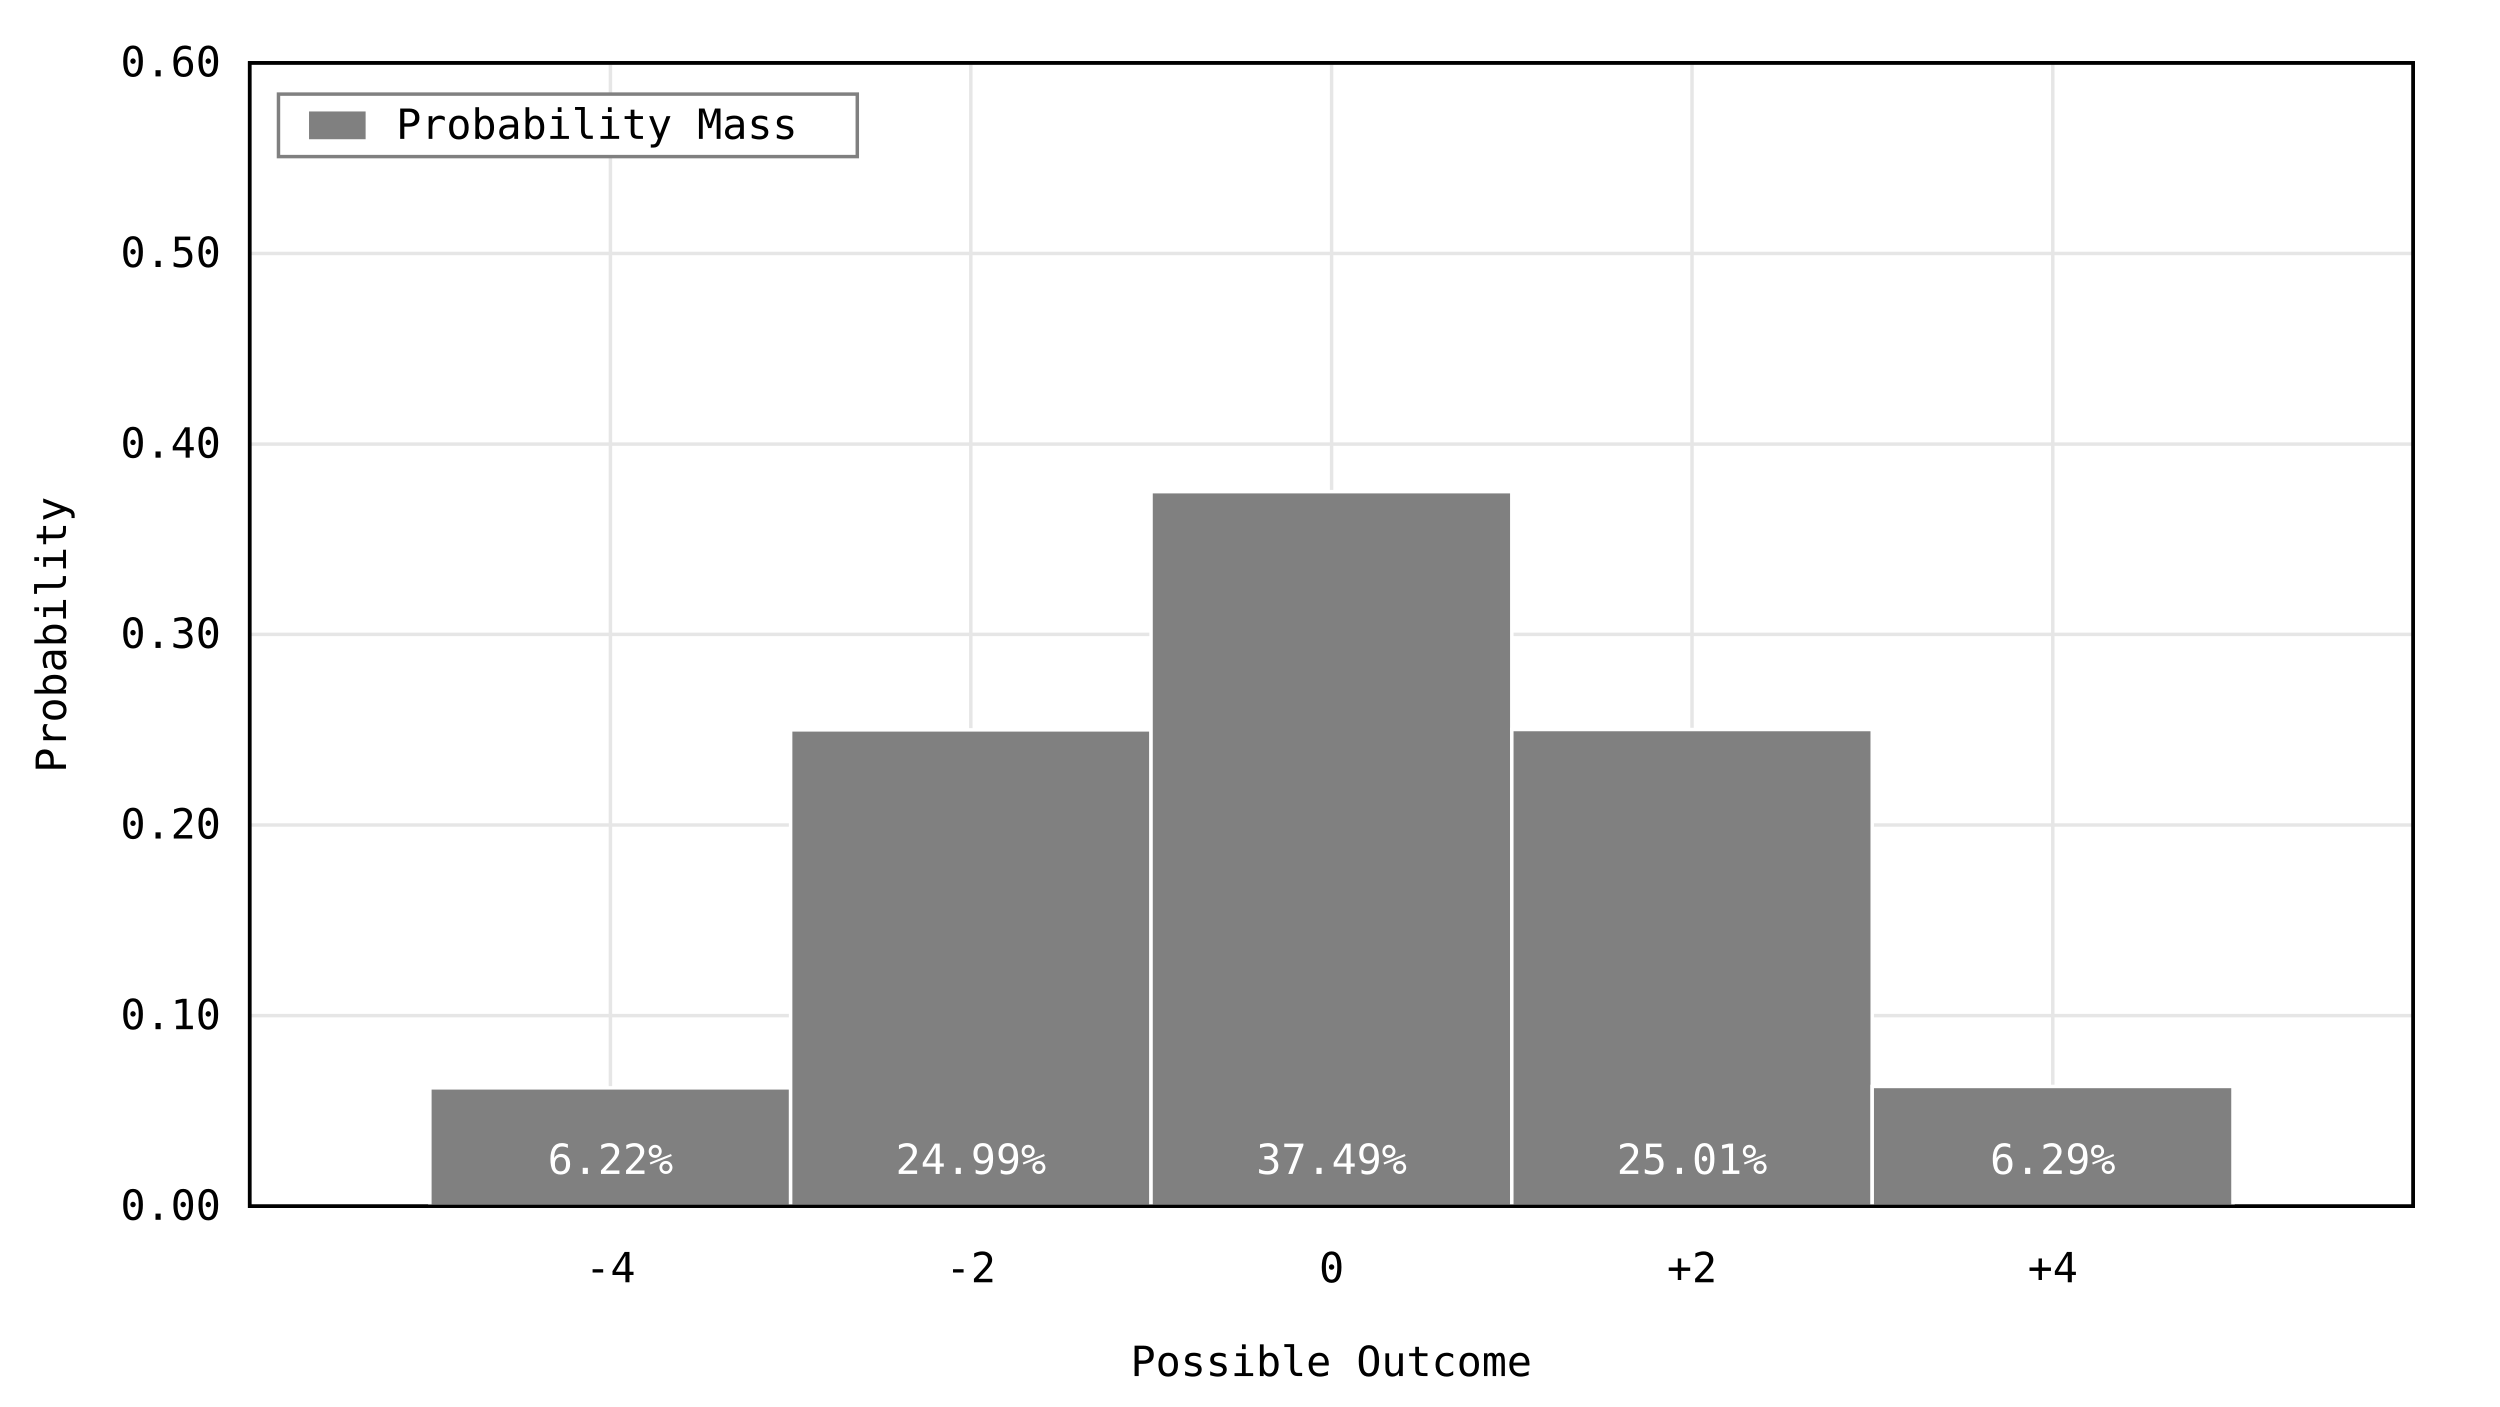
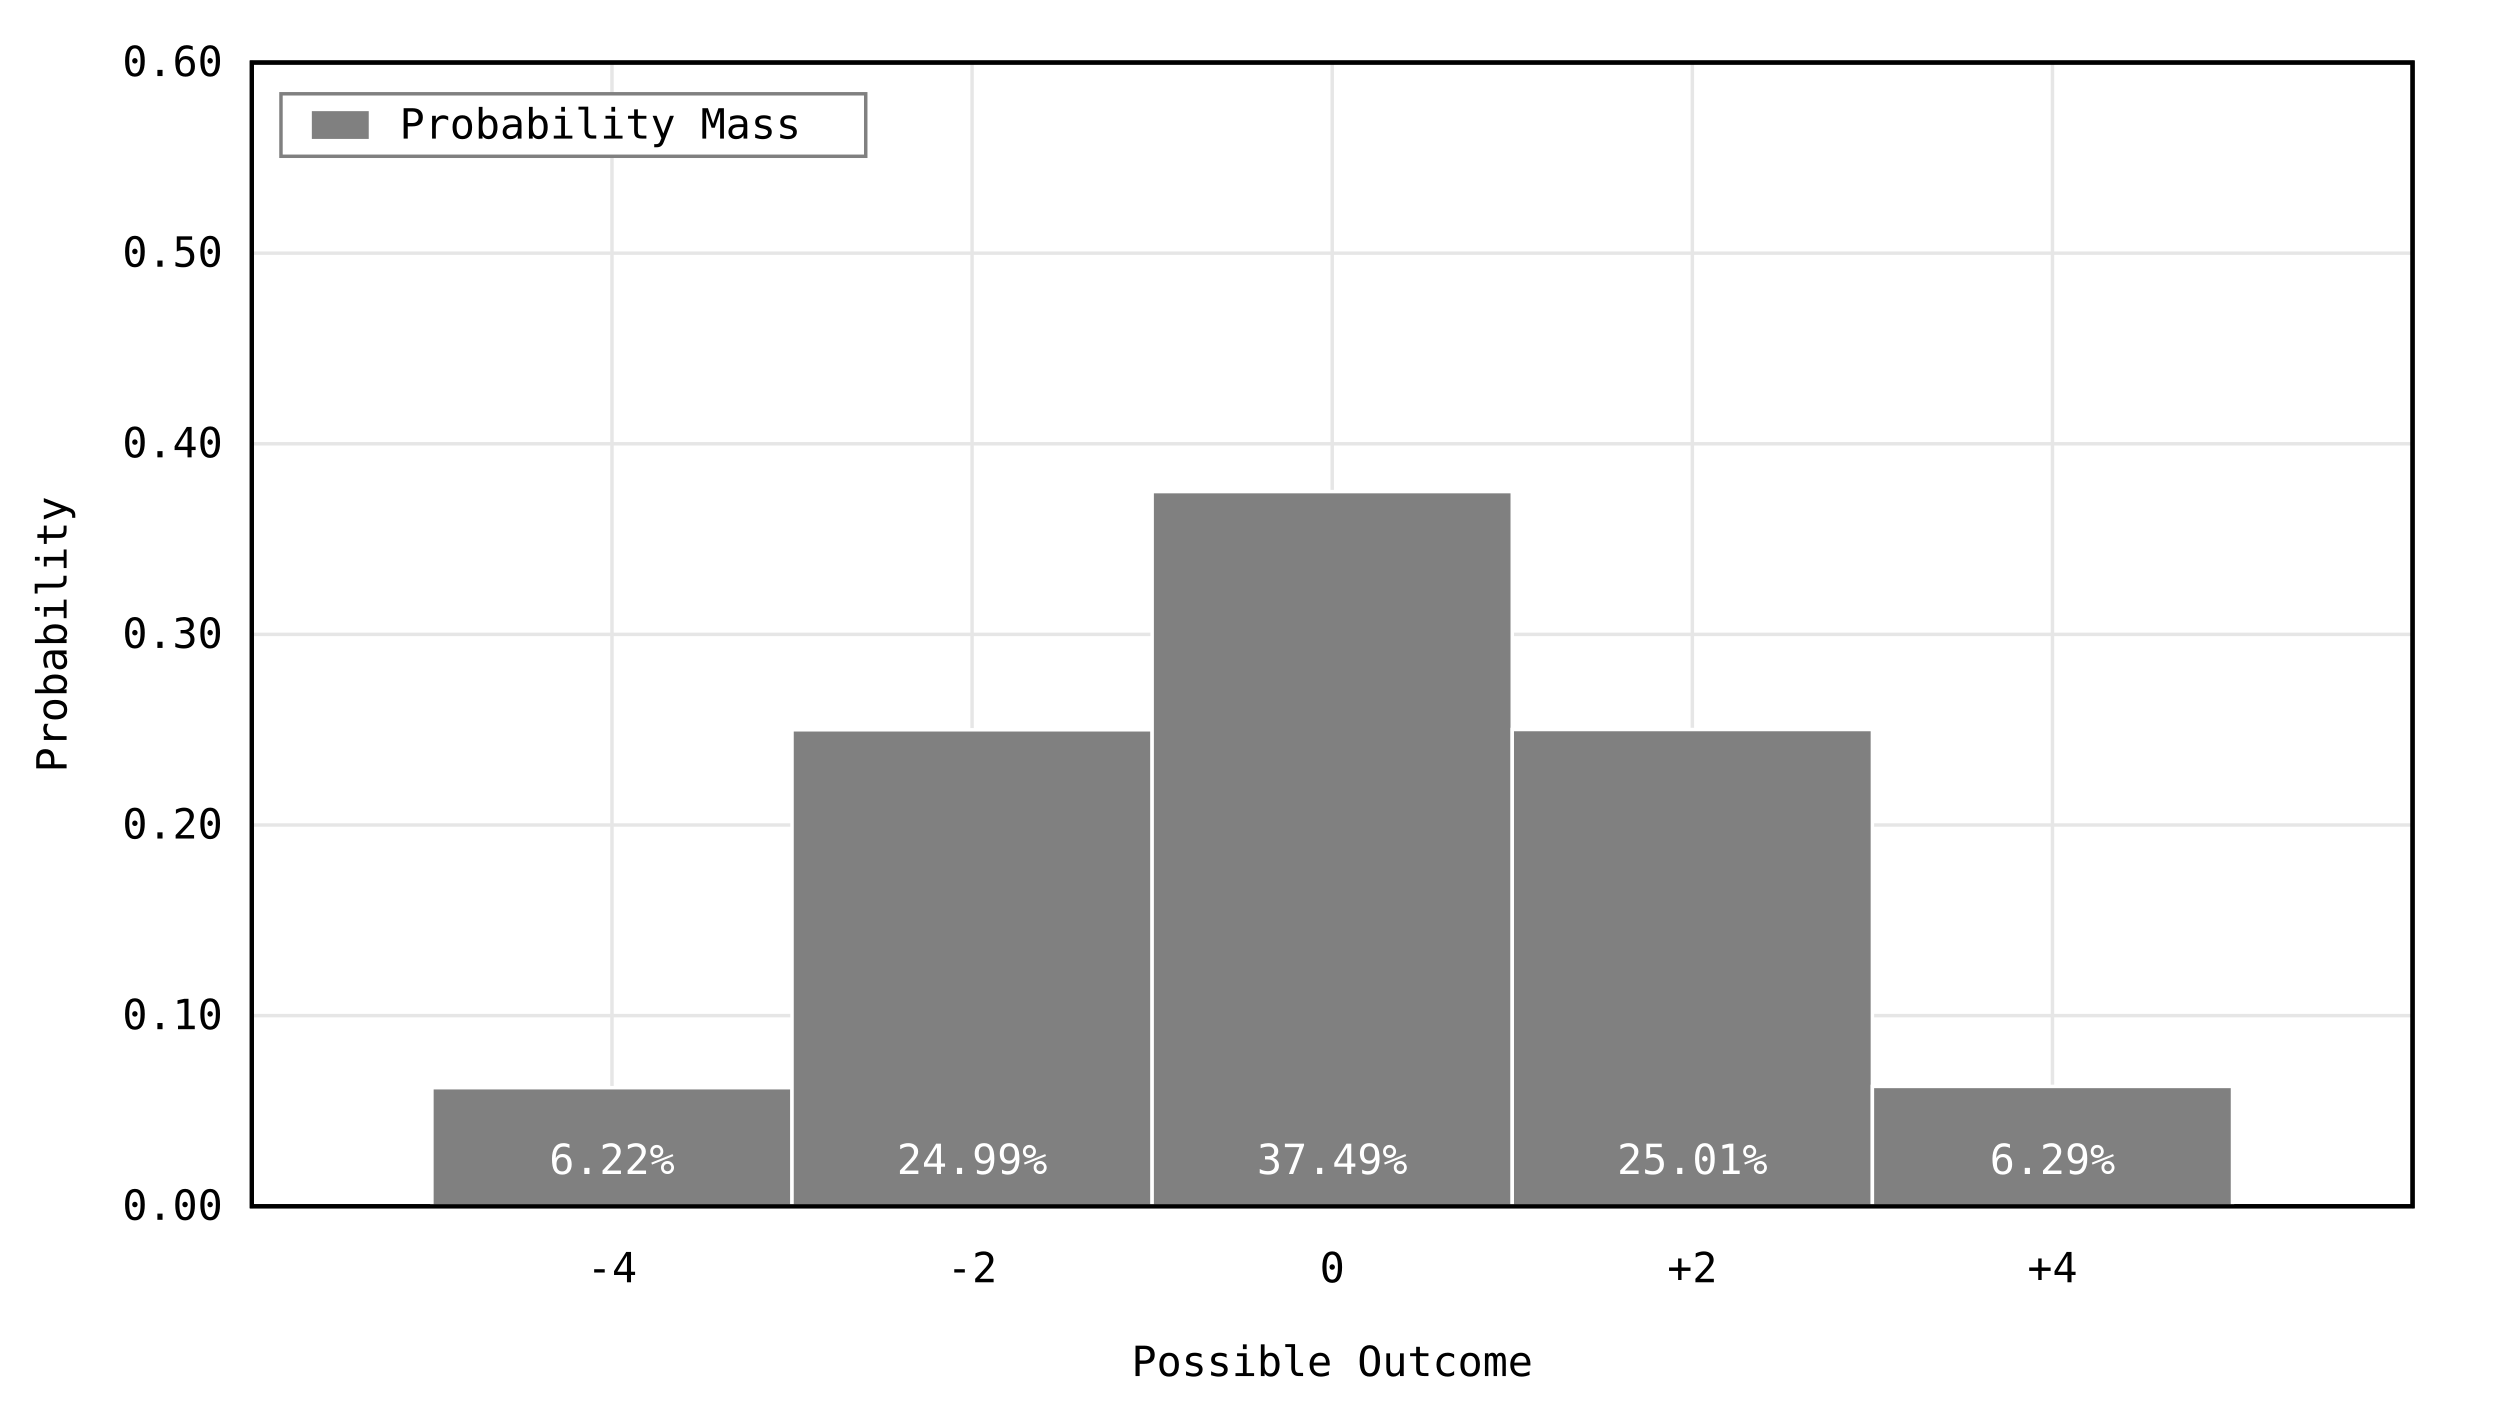
<svg xmlns="http://www.w3.org/2000/svg" xmlns:xlink="http://www.w3.org/1999/xlink" width="720" height="405" viewBox="0 0 720 405">
  <g id="gnuplot_canvas">
    <rect x="0" y="0" width="720" height="405" fill="none" />
    <defs>
      <circle id="gpDot" r="0.5" stroke-width="0.5" stroke="currentColor" />
      <path id="gpPt0" stroke-width="0.222" stroke="currentColor" d="M-1,0 h2 M0,-1 v2" />
      <path id="gpPt1" stroke-width="0.222" stroke="currentColor" d="M-1,-1 L1,1 M1,-1 L-1,1" />
      <path id="gpPt2" stroke-width="0.222" stroke="currentColor" d="M-1,0 L1,0 M0,-1 L0,1 M-1,-1 L1,1 M-1,1 L1,-1" />
      <rect id="gpPt3" stroke-width="0.222" stroke="currentColor" x="-1" y="-1" width="2" height="2" />
      <rect id="gpPt4" stroke-width="0.222" stroke="currentColor" fill="currentColor" x="-1" y="-1" width="2" height="2" />
      <circle id="gpPt5" stroke-width="0.222" stroke="currentColor" cx="0" cy="0" r="1" />
      <use xlink:href="#gpPt5" id="gpPt6" fill="currentColor" stroke="none" />
      <path id="gpPt7" stroke-width="0.222" stroke="currentColor" d="M0,-1.33 L-1.33,0.67 L1.33,0.67 z" />
      <use xlink:href="#gpPt7" id="gpPt8" fill="currentColor" stroke="none" />
      <use xlink:href="#gpPt7" id="gpPt9" stroke="currentColor" transform="rotate(180)" />
      <use xlink:href="#gpPt9" id="gpPt10" fill="currentColor" stroke="none" />
      <use xlink:href="#gpPt3" id="gpPt11" stroke="currentColor" transform="rotate(45)" />
      <use xlink:href="#gpPt11" id="gpPt12" fill="currentColor" stroke="none" />
      <path id="gpPt13" stroke-width="0.222" stroke="currentColor" d="M0,1.330 L1.265,0.411 L0.782,-1.067 L-0.782,-1.076 L-1.265,0.411 z" />
      <use xlink:href="#gpPt13" id="gpPt14" fill="currentColor" stroke="none" />
      <filter id="textbox" filterUnits="objectBoundingBox" x="0" y="0" height="1" width="1">
        <feFlood flood-color="white" flood-opacity="1" result="bgnd" />
        <feComposite in="SourceGraphic" in2="bgnd" operator="atop" />
      </filter>
      <filter id="greybox" filterUnits="objectBoundingBox" x="0" y="0" height="1" width="1">
        <feFlood flood-color="lightgrey" flood-opacity="1" result="grey" />
        <feComposite in="SourceGraphic" in2="grey" operator="atop" />
      </filter>
    </defs>
    <g fill="none" color="white" stroke="currentColor" stroke-width="1.00" stroke-linecap="butt" stroke-linejoin="miter">
</g>
-     <g fill="none" color="black" stroke="currentColor" stroke-width="1.00" stroke-linecap="butt" stroke-linejoin="miter">
- </g>
-     <g fill="none" color="black" stroke="currentColor" stroke-width="1.00" stroke-linecap="butt" stroke-linejoin="miter">
-       <path stroke="rgb(230, 230, 230)" class="gridline" d="M71.9,347.4 L695.0,347.4  " />
-     </g>
-     <g fill="none" color="black" stroke="currentColor" stroke-width="1.00" stroke-linecap="butt" stroke-linejoin="miter">
-       <path stroke="black" d="M71.9,347.4 M695.0,347.4  " />
-       <g transform="translate(63.6,351.3)" stroke="none" fill="black" font-family="Consolas, Menlo, monospace" font-size="12.00" text-anchor="end">
+     <g fill="none" color="white" stroke="currentColor" stroke-width="1.20" stroke-linecap="butt" stroke-linejoin="miter">
+ </g>
+     <g fill="none" color="black" stroke="currentColor" stroke-width="1.20" stroke-linecap="butt" stroke-linejoin="miter">
+ </g>
+     <g fill="none" color="black" stroke="black" stroke-width="1.00" stroke-linecap="butt" stroke-linejoin="miter">
+ </g>
+     <g fill="none" color="black" stroke="currentColor" stroke-width="1.00" stroke-linecap="butt" stroke-linejoin="miter">
+       <path stroke="rgb(230, 230, 230)" class="gridline" d="M72.53,347.40 L694.82,347.40  " />
+     </g>
+     <g fill="none" color="black" stroke="rgb(230, 230, 230)" stroke-width="1.20" stroke-linecap="butt" stroke-linejoin="miter">
+ </g>
+     <g fill="none" color="black" stroke="currentColor" stroke-width="1.20" stroke-linecap="butt" stroke-linejoin="miter">
+       <path stroke="black" d="M72.53,347.40 L72.62,347.40 M694.82,347.40 L694.73,347.40  " />
+       <g transform="translate(64.14,351.30)" stroke="none" fill="black" font-family="Consolas, Menlo, monospace" font-size="12.00" text-anchor="end">
        <text>
          <tspan font-family="Consolas, Menlo, monospace">0.00</tspan>
        </text>
      </g>
    </g>
-     <g fill="none" color="black" stroke="currentColor" stroke-width="1.00" stroke-linecap="butt" stroke-linejoin="miter">
- </g>
-     <g fill="none" color="black" stroke="currentColor" stroke-width="1.00" stroke-linecap="butt" stroke-linejoin="miter">
-       <path stroke="rgb(230, 230, 230)" class="gridline" d="M71.9,292.5 L695.0,292.5  " />
-     </g>
-     <g fill="none" color="black" stroke="currentColor" stroke-width="1.00" stroke-linecap="butt" stroke-linejoin="miter">
-       <path stroke="black" d="M71.9,292.5 M695.0,292.5  " />
-       <g transform="translate(63.6,296.4)" stroke="none" fill="black" font-family="Consolas, Menlo, monospace" font-size="12.00" text-anchor="end">
+     <g fill="none" color="black" stroke="currentColor" stroke-width="1.20" stroke-linecap="butt" stroke-linejoin="miter">
+ </g>
+     <g fill="none" color="black" stroke="black" stroke-width="1.00" stroke-linecap="butt" stroke-linejoin="miter">
+ </g>
+     <g fill="none" color="black" stroke="currentColor" stroke-width="1.00" stroke-linecap="butt" stroke-linejoin="miter">
+       <path stroke="rgb(230, 230, 230)" class="gridline" d="M72.53,292.50 L694.82,292.50  " />
+     </g>
+     <g fill="none" color="black" stroke="rgb(230, 230, 230)" stroke-width="1.20" stroke-linecap="butt" stroke-linejoin="miter">
+ </g>
+     <g fill="none" color="black" stroke="currentColor" stroke-width="1.20" stroke-linecap="butt" stroke-linejoin="miter">
+       <path stroke="black" d="M72.53,292.50 L72.62,292.50 M694.82,292.50 L694.73,292.50  " />
+       <g transform="translate(64.14,296.40)" stroke="none" fill="black" font-family="Consolas, Menlo, monospace" font-size="12.00" text-anchor="end">
        <text>
          <tspan font-family="Consolas, Menlo, monospace">0.10</tspan>
        </text>
      </g>
    </g>
-     <g fill="none" color="black" stroke="currentColor" stroke-width="1.00" stroke-linecap="butt" stroke-linejoin="miter">
- </g>
-     <g fill="none" color="black" stroke="currentColor" stroke-width="1.00" stroke-linecap="butt" stroke-linejoin="miter">
-       <path stroke="rgb(230, 230, 230)" class="gridline" d="M71.9,237.6 L695.0,237.6  " />
-     </g>
-     <g fill="none" color="black" stroke="currentColor" stroke-width="1.00" stroke-linecap="butt" stroke-linejoin="miter">
-       <path stroke="black" d="M71.9,237.6 M695.0,237.6  " />
-       <g transform="translate(63.6,241.5)" stroke="none" fill="black" font-family="Consolas, Menlo, monospace" font-size="12.00" text-anchor="end">
+     <g fill="none" color="black" stroke="currentColor" stroke-width="1.20" stroke-linecap="butt" stroke-linejoin="miter">
+ </g>
+     <g fill="none" color="black" stroke="black" stroke-width="1.00" stroke-linecap="butt" stroke-linejoin="miter">
+ </g>
+     <g fill="none" color="black" stroke="currentColor" stroke-width="1.00" stroke-linecap="butt" stroke-linejoin="miter">
+       <path stroke="rgb(230, 230, 230)" class="gridline" d="M72.53,237.60 L694.82,237.60  " />
+     </g>
+     <g fill="none" color="black" stroke="rgb(230, 230, 230)" stroke-width="1.20" stroke-linecap="butt" stroke-linejoin="miter">
+ </g>
+     <g fill="none" color="black" stroke="currentColor" stroke-width="1.20" stroke-linecap="butt" stroke-linejoin="miter">
+       <path stroke="black" d="M72.53,237.60 L72.62,237.60 M694.82,237.60 L694.73,237.60  " />
+       <g transform="translate(64.14,241.50)" stroke="none" fill="black" font-family="Consolas, Menlo, monospace" font-size="12.00" text-anchor="end">
        <text>
          <tspan font-family="Consolas, Menlo, monospace">0.20</tspan>
        </text>
      </g>
    </g>
-     <g fill="none" color="black" stroke="currentColor" stroke-width="1.00" stroke-linecap="butt" stroke-linejoin="miter">
- </g>
-     <g fill="none" color="black" stroke="currentColor" stroke-width="1.00" stroke-linecap="butt" stroke-linejoin="miter">
-       <path stroke="rgb(230, 230, 230)" class="gridline" d="M71.9,182.7 L695.0,182.7  " />
-     </g>
-     <g fill="none" color="black" stroke="currentColor" stroke-width="1.00" stroke-linecap="butt" stroke-linejoin="miter">
-       <path stroke="black" d="M71.9,182.7 M695.0,182.7  " />
-       <g transform="translate(63.6,186.6)" stroke="none" fill="black" font-family="Consolas, Menlo, monospace" font-size="12.00" text-anchor="end">
+     <g fill="none" color="black" stroke="currentColor" stroke-width="1.20" stroke-linecap="butt" stroke-linejoin="miter">
+ </g>
+     <g fill="none" color="black" stroke="black" stroke-width="1.00" stroke-linecap="butt" stroke-linejoin="miter">
+ </g>
+     <g fill="none" color="black" stroke="currentColor" stroke-width="1.00" stroke-linecap="butt" stroke-linejoin="miter">
+       <path stroke="rgb(230, 230, 230)" class="gridline" d="M72.53,182.70 L694.82,182.70  " />
+     </g>
+     <g fill="none" color="black" stroke="rgb(230, 230, 230)" stroke-width="1.20" stroke-linecap="butt" stroke-linejoin="miter">
+ </g>
+     <g fill="none" color="black" stroke="currentColor" stroke-width="1.20" stroke-linecap="butt" stroke-linejoin="miter">
+       <path stroke="black" d="M72.53,182.70 L72.62,182.70 M694.82,182.70 L694.73,182.70  " />
+       <g transform="translate(64.14,186.60)" stroke="none" fill="black" font-family="Consolas, Menlo, monospace" font-size="12.00" text-anchor="end">
        <text>
          <tspan font-family="Consolas, Menlo, monospace">0.30</tspan>
        </text>
      </g>
    </g>
-     <g fill="none" color="black" stroke="currentColor" stroke-width="1.00" stroke-linecap="butt" stroke-linejoin="miter">
- </g>
-     <g fill="none" color="black" stroke="currentColor" stroke-width="1.00" stroke-linecap="butt" stroke-linejoin="miter">
-       <path stroke="rgb(230, 230, 230)" class="gridline" d="M71.9,127.9 L695.0,127.9  " />
-     </g>
-     <g fill="none" color="black" stroke="currentColor" stroke-width="1.00" stroke-linecap="butt" stroke-linejoin="miter">
-       <path stroke="black" d="M71.9,127.9 M695.0,127.9  " />
-       <g transform="translate(63.6,131.8)" stroke="none" fill="black" font-family="Consolas, Menlo, monospace" font-size="12.00" text-anchor="end">
+     <g fill="none" color="black" stroke="currentColor" stroke-width="1.20" stroke-linecap="butt" stroke-linejoin="miter">
+ </g>
+     <g fill="none" color="black" stroke="black" stroke-width="1.00" stroke-linecap="butt" stroke-linejoin="miter">
+ </g>
+     <g fill="none" color="black" stroke="currentColor" stroke-width="1.00" stroke-linecap="butt" stroke-linejoin="miter">
+       <path stroke="rgb(230, 230, 230)" class="gridline" d="M72.53,127.81 L694.82,127.81  " />
+     </g>
+     <g fill="none" color="black" stroke="rgb(230, 230, 230)" stroke-width="1.20" stroke-linecap="butt" stroke-linejoin="miter">
+ </g>
+     <g fill="none" color="black" stroke="currentColor" stroke-width="1.20" stroke-linecap="butt" stroke-linejoin="miter">
+       <path stroke="black" d="M72.53,127.81 L72.62,127.81 M694.82,127.81 L694.73,127.81  " />
+       <g transform="translate(64.14,131.71)" stroke="none" fill="black" font-family="Consolas, Menlo, monospace" font-size="12.00" text-anchor="end">
        <text>
          <tspan font-family="Consolas, Menlo, monospace">0.40</tspan>
        </text>
      </g>
    </g>
-     <g fill="none" color="black" stroke="currentColor" stroke-width="1.00" stroke-linecap="butt" stroke-linejoin="miter">
- </g>
-     <g fill="none" color="black" stroke="currentColor" stroke-width="1.00" stroke-linecap="butt" stroke-linejoin="miter">
-       <path stroke="rgb(230, 230, 230)" class="gridline" d="M71.9,73.0 L695.0,73.0  " />
-     </g>
-     <g fill="none" color="black" stroke="currentColor" stroke-width="1.00" stroke-linecap="butt" stroke-linejoin="miter">
-       <path stroke="black" d="M71.9,73.0 M695.0,73.0  " />
-       <g transform="translate(63.6,76.9)" stroke="none" fill="black" font-family="Consolas, Menlo, monospace" font-size="12.00" text-anchor="end">
+     <g fill="none" color="black" stroke="currentColor" stroke-width="1.20" stroke-linecap="butt" stroke-linejoin="miter">
+ </g>
+     <g fill="none" color="black" stroke="black" stroke-width="1.00" stroke-linecap="butt" stroke-linejoin="miter">
+ </g>
+     <g fill="none" color="black" stroke="currentColor" stroke-width="1.00" stroke-linecap="butt" stroke-linejoin="miter">
+       <path stroke="rgb(230, 230, 230)" class="gridline" d="M72.53,72.91 L694.82,72.91  " />
+     </g>
+     <g fill="none" color="black" stroke="rgb(230, 230, 230)" stroke-width="1.20" stroke-linecap="butt" stroke-linejoin="miter">
+ </g>
+     <g fill="none" color="black" stroke="currentColor" stroke-width="1.20" stroke-linecap="butt" stroke-linejoin="miter">
+       <path stroke="black" d="M72.53,72.91 L72.62,72.91 M694.82,72.91 L694.73,72.91  " />
+       <g transform="translate(64.14,76.81)" stroke="none" fill="black" font-family="Consolas, Menlo, monospace" font-size="12.00" text-anchor="end">
        <text>
          <tspan font-family="Consolas, Menlo, monospace">0.50</tspan>
        </text>
      </g>
    </g>
-     <g fill="none" color="black" stroke="currentColor" stroke-width="1.00" stroke-linecap="butt" stroke-linejoin="miter">
- </g>
-     <g fill="none" color="black" stroke="currentColor" stroke-width="1.00" stroke-linecap="butt" stroke-linejoin="miter">
-       <path stroke="rgb(230, 230, 230)" class="gridline" d="M71.9,18.1 L695.0,18.1  " />
-     </g>
-     <g fill="none" color="black" stroke="currentColor" stroke-width="1.00" stroke-linecap="butt" stroke-linejoin="miter">
-       <path stroke="black" d="M71.9,18.1 M695.0,18.1  " />
-       <g transform="translate(63.6,22.0)" stroke="none" fill="black" font-family="Consolas, Menlo, monospace" font-size="12.00" text-anchor="end">
+     <g fill="none" color="black" stroke="currentColor" stroke-width="1.20" stroke-linecap="butt" stroke-linejoin="miter">
+ </g>
+     <g fill="none" color="black" stroke="black" stroke-width="1.00" stroke-linecap="butt" stroke-linejoin="miter">
+ </g>
+     <g fill="none" color="black" stroke="currentColor" stroke-width="1.00" stroke-linecap="butt" stroke-linejoin="miter">
+       <path stroke="rgb(230, 230, 230)" class="gridline" d="M72.53,18.01 L694.82,18.01  " />
+     </g>
+     <g fill="none" color="black" stroke="rgb(230, 230, 230)" stroke-width="1.20" stroke-linecap="butt" stroke-linejoin="miter">
+ </g>
+     <g fill="none" color="black" stroke="currentColor" stroke-width="1.20" stroke-linecap="butt" stroke-linejoin="miter">
+       <path stroke="black" d="M72.53,18.01 L72.62,18.01 M694.82,18.01 L694.73,18.01  " />
+       <g transform="translate(64.14,21.91)" stroke="none" fill="black" font-family="Consolas, Menlo, monospace" font-size="12.00" text-anchor="end">
        <text>
          <tspan font-family="Consolas, Menlo, monospace">0.60</tspan>
        </text>
      </g>
    </g>
-     <g fill="none" color="black" stroke="currentColor" stroke-width="1.00" stroke-linecap="butt" stroke-linejoin="miter">
- </g>
-     <g fill="none" color="black" stroke="currentColor" stroke-width="1.00" stroke-linecap="butt" stroke-linejoin="miter">
-       <path stroke="rgb(230, 230, 230)" class="gridline" d="M175.8,347.4 L175.8,45.1 M175.8,27.1 L175.8,18.1  " />
-     </g>
-     <g fill="none" color="black" stroke="currentColor" stroke-width="1.00" stroke-linecap="butt" stroke-linejoin="miter">
-       <path stroke="black" d="M175.8,347.4 M175.8,18.1  " />
-       <g transform="translate(175.8,369.3)" stroke="none" fill="black" font-family="Consolas, Menlo, monospace" font-size="12.00" text-anchor="middle">
+     <g fill="none" color="black" stroke="currentColor" stroke-width="1.20" stroke-linecap="butt" stroke-linejoin="miter">
+ </g>
+     <g fill="none" color="black" stroke="black" stroke-width="1.00" stroke-linecap="butt" stroke-linejoin="miter">
+ </g>
+     <g fill="none" color="black" stroke="currentColor" stroke-width="1.00" stroke-linecap="butt" stroke-linejoin="miter">
+       <path stroke="rgb(230, 230, 230)" class="gridline" d="M176.25,347.40 L176.25,45.01 M176.25,27.01 L176.25,18.01  " />
+     </g>
+     <g fill="none" color="black" stroke="rgb(230, 230, 230)" stroke-width="1.20" stroke-linecap="butt" stroke-linejoin="miter">
+ </g>
+     <g fill="none" color="black" stroke="currentColor" stroke-width="1.20" stroke-linecap="butt" stroke-linejoin="miter">
+       <path stroke="black" d="M176.25,347.40 L176.25,347.31 M176.25,18.01 L176.25,18.10  " />
+       <g transform="translate(176.25,369.30)" stroke="none" fill="black" font-family="Consolas, Menlo, monospace" font-size="12.00" text-anchor="middle">
        <text>
          <tspan font-family="Consolas, Menlo, monospace">-4</tspan>
        </text>
      </g>
    </g>
-     <g fill="none" color="black" stroke="currentColor" stroke-width="1.00" stroke-linecap="butt" stroke-linejoin="miter">
- </g>
-     <g fill="none" color="black" stroke="currentColor" stroke-width="1.00" stroke-linecap="butt" stroke-linejoin="miter">
-       <path stroke="rgb(230, 230, 230)" class="gridline" d="M279.6,347.4 L279.6,18.1  " />
-     </g>
-     <g fill="none" color="black" stroke="currentColor" stroke-width="1.00" stroke-linecap="butt" stroke-linejoin="miter">
-       <path stroke="black" d="M279.6,347.4 M279.6,18.1  " />
-       <g transform="translate(279.6,369.3)" stroke="none" fill="black" font-family="Consolas, Menlo, monospace" font-size="12.00" text-anchor="middle">
+     <g fill="none" color="black" stroke="currentColor" stroke-width="1.20" stroke-linecap="butt" stroke-linejoin="miter">
+ </g>
+     <g fill="none" color="black" stroke="black" stroke-width="1.00" stroke-linecap="butt" stroke-linejoin="miter">
+ </g>
+     <g fill="none" color="black" stroke="currentColor" stroke-width="1.00" stroke-linecap="butt" stroke-linejoin="miter">
+       <path stroke="rgb(230, 230, 230)" class="gridline" d="M279.96,347.40 L279.96,18.01  " />
+     </g>
+     <g fill="none" color="black" stroke="rgb(230, 230, 230)" stroke-width="1.20" stroke-linecap="butt" stroke-linejoin="miter">
+ </g>
+     <g fill="none" color="black" stroke="currentColor" stroke-width="1.20" stroke-linecap="butt" stroke-linejoin="miter">
+       <path stroke="black" d="M279.96,347.40 L279.96,347.31 M279.96,18.01 L279.96,18.10  " />
+       <g transform="translate(279.96,369.30)" stroke="none" fill="black" font-family="Consolas, Menlo, monospace" font-size="12.00" text-anchor="middle">
        <text>
          <tspan font-family="Consolas, Menlo, monospace">-2</tspan>
        </text>
      </g>
    </g>
-     <g fill="none" color="black" stroke="currentColor" stroke-width="1.00" stroke-linecap="butt" stroke-linejoin="miter">
- </g>
-     <g fill="none" color="black" stroke="currentColor" stroke-width="1.00" stroke-linecap="butt" stroke-linejoin="miter">
-       <path stroke="rgb(230, 230, 230)" class="gridline" d="M383.5,347.4 L383.5,18.1  " />
-     </g>
-     <g fill="none" color="black" stroke="currentColor" stroke-width="1.00" stroke-linecap="butt" stroke-linejoin="miter">
-       <path stroke="black" d="M383.5,347.4 M383.5,18.1  " />
-       <g transform="translate(383.5,369.3)" stroke="none" fill="black" font-family="Consolas, Menlo, monospace" font-size="12.00" text-anchor="middle">
+     <g fill="none" color="black" stroke="currentColor" stroke-width="1.20" stroke-linecap="butt" stroke-linejoin="miter">
+ </g>
+     <g fill="none" color="black" stroke="black" stroke-width="1.00" stroke-linecap="butt" stroke-linejoin="miter">
+ </g>
+     <g fill="none" color="black" stroke="currentColor" stroke-width="1.00" stroke-linecap="butt" stroke-linejoin="miter">
+       <path stroke="rgb(230, 230, 230)" class="gridline" d="M383.68,347.40 L383.68,18.01  " />
+     </g>
+     <g fill="none" color="black" stroke="rgb(230, 230, 230)" stroke-width="1.20" stroke-linecap="butt" stroke-linejoin="miter">
+ </g>
+     <g fill="none" color="black" stroke="currentColor" stroke-width="1.20" stroke-linecap="butt" stroke-linejoin="miter">
+       <path stroke="black" d="M383.68,347.40 L383.68,347.31 M383.68,18.01 L383.68,18.10  " />
+       <g transform="translate(383.68,369.30)" stroke="none" fill="black" font-family="Consolas, Menlo, monospace" font-size="12.00" text-anchor="middle">
        <text>
          <tspan font-family="Consolas, Menlo, monospace"> 0</tspan>
        </text>
      </g>
    </g>
-     <g fill="none" color="black" stroke="currentColor" stroke-width="1.00" stroke-linecap="butt" stroke-linejoin="miter">
- </g>
-     <g fill="none" color="black" stroke="currentColor" stroke-width="1.00" stroke-linecap="butt" stroke-linejoin="miter">
-       <path stroke="rgb(230, 230, 230)" class="gridline" d="M487.3,347.4 L487.3,18.1  " />
-     </g>
-     <g fill="none" color="black" stroke="currentColor" stroke-width="1.00" stroke-linecap="butt" stroke-linejoin="miter">
-       <path stroke="black" d="M487.3,347.4 M487.3,18.1  " />
-       <g transform="translate(487.3,369.3)" stroke="none" fill="black" font-family="Consolas, Menlo, monospace" font-size="12.00" text-anchor="middle">
+     <g fill="none" color="black" stroke="currentColor" stroke-width="1.20" stroke-linecap="butt" stroke-linejoin="miter">
+ </g>
+     <g fill="none" color="black" stroke="black" stroke-width="1.00" stroke-linecap="butt" stroke-linejoin="miter">
+ </g>
+     <g fill="none" color="black" stroke="currentColor" stroke-width="1.00" stroke-linecap="butt" stroke-linejoin="miter">
+       <path stroke="rgb(230, 230, 230)" class="gridline" d="M487.39,347.40 L487.39,18.01  " />
+     </g>
+     <g fill="none" color="black" stroke="rgb(230, 230, 230)" stroke-width="1.20" stroke-linecap="butt" stroke-linejoin="miter">
+ </g>
+     <g fill="none" color="black" stroke="currentColor" stroke-width="1.20" stroke-linecap="butt" stroke-linejoin="miter">
+       <path stroke="black" d="M487.39,347.40 L487.39,347.31 M487.39,18.01 L487.39,18.10  " />
+       <g transform="translate(487.39,369.30)" stroke="none" fill="black" font-family="Consolas, Menlo, monospace" font-size="12.00" text-anchor="middle">
        <text>
          <tspan font-family="Consolas, Menlo, monospace">+2</tspan>
        </text>
      </g>
    </g>
-     <g fill="none" color="black" stroke="currentColor" stroke-width="1.00" stroke-linecap="butt" stroke-linejoin="miter">
- </g>
-     <g fill="none" color="black" stroke="currentColor" stroke-width="1.00" stroke-linecap="butt" stroke-linejoin="miter">
-       <path stroke="rgb(230, 230, 230)" class="gridline" d="M591.2,347.4 L591.2,18.1  " />
-     </g>
-     <g fill="none" color="black" stroke="currentColor" stroke-width="1.00" stroke-linecap="butt" stroke-linejoin="miter">
-       <path stroke="black" d="M591.2,347.4 M591.2,18.1  " />
-       <g transform="translate(591.2,369.3)" stroke="none" fill="black" font-family="Consolas, Menlo, monospace" font-size="12.00" text-anchor="middle">
+     <g fill="none" color="black" stroke="currentColor" stroke-width="1.20" stroke-linecap="butt" stroke-linejoin="miter">
+ </g>
+     <g fill="none" color="black" stroke="black" stroke-width="1.00" stroke-linecap="butt" stroke-linejoin="miter">
+ </g>
+     <g fill="none" color="black" stroke="currentColor" stroke-width="1.00" stroke-linecap="butt" stroke-linejoin="miter">
+       <path stroke="rgb(230, 230, 230)" class="gridline" d="M591.11,347.40 L591.11,18.01  " />
+     </g>
+     <g fill="none" color="black" stroke="rgb(230, 230, 230)" stroke-width="1.20" stroke-linecap="butt" stroke-linejoin="miter">
+ </g>
+     <g fill="none" color="black" stroke="currentColor" stroke-width="1.20" stroke-linecap="butt" stroke-linejoin="miter">
+       <path stroke="black" d="M591.11,347.40 L591.11,347.31 M591.11,18.01 L591.11,18.10  " />
+       <g transform="translate(591.11,369.30)" stroke="none" fill="black" font-family="Consolas, Menlo, monospace" font-size="12.00" text-anchor="middle">
        <text>
          <tspan font-family="Consolas, Menlo, monospace">+4</tspan>
        </text>
      </g>
    </g>
-     <g fill="none" color="black" stroke="currentColor" stroke-width="1.00" stroke-linecap="butt" stroke-linejoin="miter">
- </g>
-     <g fill="none" color="black" stroke="currentColor" stroke-width="1.00" stroke-linecap="butt" stroke-linejoin="miter">
-       <path stroke="black" d="M71.9,18.1 L71.9,347.4 L695.0,347.4 L695.0,18.1 L71.9,18.1 Z  " />
-     </g>
-     <g fill="none" color="black" stroke="currentColor" stroke-width="1.00" stroke-linecap="butt" stroke-linejoin="miter">
-       <g transform="translate(19.0,182.8) rotate(270)" stroke="none" fill="black" font-family="Consolas, Menlo, monospace" font-size="12.00" text-anchor="middle">
+     <g fill="none" color="black" stroke="currentColor" stroke-width="1.20" stroke-linecap="butt" stroke-linejoin="miter">
+ </g>
+     <g fill="none" color="black" stroke="currentColor" stroke-width="1.20" stroke-linecap="butt" stroke-linejoin="miter">
+       <path stroke="black" d="M72.53,18.01 L72.53,347.40 L694.82,347.40 L694.82,18.01 L72.53,18.01 Z  " />
+     </g>
+     <g fill="none" color="black" stroke="currentColor" stroke-width="1.20" stroke-linecap="butt" stroke-linejoin="miter">
+       <g transform="translate(19.18,182.71) rotate(270)" stroke="none" fill="black" font-family="Consolas, Menlo, monospace" font-size="12.00" text-anchor="middle">
        <text>
          <tspan font-family="Consolas, Menlo, monospace">Probability</tspan>
        </text>
      </g>
    </g>
-     <g fill="none" color="black" stroke="currentColor" stroke-width="1.00" stroke-linecap="butt" stroke-linejoin="miter">
-       <g transform="translate(383.4,396.3)" stroke="none" fill="black" font-family="Consolas, Menlo, monospace" font-size="12.00" text-anchor="middle">
+     <g fill="none" color="black" stroke="currentColor" stroke-width="1.20" stroke-linecap="butt" stroke-linejoin="miter">
+       <g transform="translate(383.67,396.30)" stroke="none" fill="black" font-family="Consolas, Menlo, monospace" font-size="12.00" text-anchor="middle">
        <text>
          <tspan font-family="Consolas, Menlo, monospace">Possible Outcome</tspan>
        </text>
      </g>
    </g>
-     <g fill="none" color="black" stroke="currentColor" stroke-width="1.00" stroke-linecap="butt" stroke-linejoin="miter">
- </g>
-     <g fill="none" color="black" stroke="currentColor" stroke-width="1.00" stroke-linecap="butt" stroke-linejoin="miter">
-       <path stroke="rgb(128, 128, 128)" d="M80.2,45.1 L80.2,27.1 L246.9,27.1 L246.9,45.1 L80.2,45.1 Z  " />
+     <g fill="none" color="black" stroke="currentColor" stroke-width="1.20" stroke-linecap="butt" stroke-linejoin="miter">
+ </g>
+     <g fill="none" color="black" stroke="currentColor" stroke-width="1.00" stroke-linecap="butt" stroke-linejoin="miter">
+ </g>
+     <g fill="none" color="black" stroke="currentColor" stroke-width="1.00" stroke-linecap="butt" stroke-linejoin="miter">
+       <path stroke="rgb(128, 128, 128)" d="M80.92,45.01 L80.92,27.01 L249.33,27.01 L249.33,45.01 L80.92,45.01 Z  " />
    </g>
    <g id="gnuplot_plot_1">
      <g fill="none" color="black" stroke="currentColor" stroke-width="1.00" stroke-linecap="butt" stroke-linejoin="miter">
-         <g transform="translate(114.1,40.0)" stroke="none" fill="black" font-family="Consolas, Menlo, monospace" font-size="12.00" text-anchor="start">
+         <g transform="translate(115.09,39.91)" stroke="none" fill="black" font-family="Consolas, Menlo, monospace" font-size="12.00" text-anchor="start">
          <text>
            <tspan font-family="Consolas, Menlo, monospace">Probability Mass</tspan>
          </text>
        </g>
      </g>
      <g fill="none" color="black" stroke="currentColor" stroke-width="1.00" stroke-linecap="butt" stroke-linejoin="miter">
        <g stroke="none" shape-rendering="crispEdges">
-           <polygon fill="rgb(128, 128, 128)" points="88.5,40.6 105.8,40.6 105.8,31.6 88.5,31.6 " />
-         </g>
-         <path stroke="rgb(255, 255, 255)" d="M88.5,40.6 L105.8,40.6 L105.8,31.6 L88.5,31.6 L88.5,40.6 Z  " />
-       </g>
-       <g fill="none" color="black" stroke="currentColor" stroke-width="1.00" stroke-linecap="butt" stroke-linejoin="miter">
-         <g stroke="none" shape-rendering="crispEdges">
-           <polygon fill="rgb(128, 128, 128)" points="123.8,347.4 227.8,347.4 227.8,313.2 123.8,313.2 " />
-         </g>
-         <path stroke="rgb(255, 255, 255)" d="M123.8,347.4 L123.8,313.3 L227.7,313.3 L227.7,347.4 L123.8,347.4 Z  " />
-       </g>
-       <g fill="none" color="black" stroke="currentColor" stroke-width="1.00" stroke-linecap="butt" stroke-linejoin="miter">
-         <g stroke="none" shape-rendering="crispEdges">
-           <polygon fill="rgb(128, 128, 128)" points="227.7,347.4 331.6,347.4 331.6,210.1 227.7,210.1 " />
-         </g>
-         <path stroke="rgb(255, 255, 255)" d="M227.7,347.4 L227.7,210.2 L331.5,210.2 L331.5,347.4 L227.7,347.4 Z  " />
-       </g>
-       <g fill="none" color="black" stroke="currentColor" stroke-width="1.00" stroke-linecap="butt" stroke-linejoin="miter">
-         <g stroke="none" shape-rendering="crispEdges">
-           <polygon fill="rgb(128, 128, 128)" points="331.5,347.4 435.5,347.4 435.5,141.5 331.5,141.5 " />
-         </g>
-         <path stroke="rgb(255, 255, 255)" d="M331.5,347.4 L331.5,141.6 L435.4,141.6 L435.4,347.4 L331.5,347.4 Z  " />
-       </g>
-       <g fill="none" color="black" stroke="currentColor" stroke-width="1.00" stroke-linecap="butt" stroke-linejoin="miter">
-         <g stroke="none" shape-rendering="crispEdges">
-           <polygon fill="rgb(128, 128, 128)" points="435.4,347.4 539.3,347.4 539.3,210.0 435.4,210.0 " />
-         </g>
-         <path stroke="rgb(255, 255, 255)" d="M435.4,347.4 L435.4,210.1 L539.2,210.1 L539.2,347.4 L435.4,347.4 Z  " />
-       </g>
-       <g fill="none" color="black" stroke="currentColor" stroke-width="1.00" stroke-linecap="butt" stroke-linejoin="miter">
-         <g stroke="none" shape-rendering="crispEdges">
-           <polygon fill="rgb(128, 128, 128)" points="539.2,347.4 643.2,347.4 643.2,312.8 539.2,312.8 " />
-         </g>
-         <path stroke="rgb(255, 255, 255)" d="M539.2,347.4 L539.2,312.9 L643.1,312.9 L643.1,347.4 L539.2,347.4 Z  " />
+           <polygon fill="rgb(128, 128, 128)" points="89.31,40.51 106.70,40.51 106.70,31.51 89.31,31.51 " />
+         </g>
+         <path stroke="rgb(255, 255, 255)" d="M89.31,40.51 L106.70,40.51 L106.70,31.51 L89.31,31.51 L89.31,40.51 Z  " />
+       </g>
+       <g fill="none" color="black" stroke="currentColor" stroke-width="1.00" stroke-linecap="butt" stroke-linejoin="miter">
+         <g stroke="none" shape-rendering="crispEdges">
+           <polygon fill="rgb(128, 128, 128)" points="124.39,347.40 228.11,347.40 228.11,313.25 124.39,313.25 " />
+         </g>
+         <path stroke="rgb(255, 255, 255)" d="M124.39,347.40 L124.39,313.26 L228.10,313.26 L228.10,347.40 L124.39,347.40 Z  " />
+       </g>
+       <g fill="none" color="black" stroke="currentColor" stroke-width="1.00" stroke-linecap="butt" stroke-linejoin="miter">
+         <g stroke="none" shape-rendering="crispEdges">
+           <polygon fill="rgb(128, 128, 128)" points="228.10,347.40 331.83,347.40 331.83,210.17 228.10,210.17 " />
+         </g>
+         <path stroke="rgb(255, 255, 255)" d="M228.10,347.40 L228.10,210.18 L331.82,210.18 L331.82,347.40 L228.10,347.40 Z  " />
+       </g>
+       <g fill="none" color="black" stroke="currentColor" stroke-width="1.00" stroke-linecap="butt" stroke-linejoin="miter">
+         <g stroke="none" shape-rendering="crispEdges">
+           <polygon fill="rgb(128, 128, 128)" points="331.82,347.40 435.54,347.40 435.54,141.57 331.82,141.57 " />
+         </g>
+         <path stroke="rgb(255, 255, 255)" d="M331.82,347.40 L331.82,141.58 L435.53,141.58 L435.53,347.40 L331.82,347.40 Z  " />
+       </g>
+       <g fill="none" color="black" stroke="currentColor" stroke-width="1.00" stroke-linecap="butt" stroke-linejoin="miter">
+         <g stroke="none" shape-rendering="crispEdges">
+           <polygon fill="rgb(128, 128, 128)" points="435.53,347.40 539.26,347.40 539.26,210.09 435.53,210.09 " />
+         </g>
+         <path stroke="rgb(255, 255, 255)" d="M435.53,347.40 L435.53,210.10 L539.25,210.10 L539.25,347.40 L435.53,347.40 Z  " />
+       </g>
+       <g fill="none" color="black" stroke="currentColor" stroke-width="1.00" stroke-linecap="butt" stroke-linejoin="miter">
+         <g stroke="none" shape-rendering="crispEdges">
+           <polygon fill="rgb(128, 128, 128)" points="539.25,347.40 642.97,347.40 642.97,312.88 539.25,312.88 " />
+         </g>
+         <path stroke="rgb(255, 255, 255)" d="M539.25,347.40 L539.25,312.89 L642.96,312.89 L642.96,347.40 L539.25,347.40 Z  " />
      </g>
      <g fill="none" color="black" stroke="currentColor" stroke-width="1.00" stroke-linecap="butt" stroke-linejoin="miter">
</g>
    </g>
    <g id="gnuplot_plot_2">
      <g fill="none" color="black" stroke="currentColor" stroke-width="1.00" stroke-linecap="butt" stroke-linejoin="miter">
-         <g transform="translate(175.8,338.1)" stroke="none" fill="rgb(255,255,255)" font-family="Consolas, Menlo, monospace" font-size="12.00" text-anchor="middle">
+         <g transform="translate(176.25,338.12)" stroke="none" fill="rgb(255,255,255)" font-family="Consolas, Menlo, monospace" font-size="12.00" text-anchor="middle">
          <text>
            <tspan font-family="Consolas, Menlo, monospace">6.22%</tspan>
          </text>
        </g>
-         <g transform="translate(279.6,338.1)" stroke="none" fill="rgb(255,255,255)" font-family="Consolas, Menlo, monospace" font-size="12.00" text-anchor="middle">
+         <g transform="translate(279.96,338.12)" stroke="none" fill="rgb(255,255,255)" font-family="Consolas, Menlo, monospace" font-size="12.00" text-anchor="middle">
          <text>
            <tspan font-family="Consolas, Menlo, monospace">24.99%</tspan>
          </text>
        </g>
-         <g transform="translate(383.5,338.1)" stroke="none" fill="rgb(255,255,255)" font-family="Consolas, Menlo, monospace" font-size="12.00" text-anchor="middle">
+         <g transform="translate(383.68,338.12)" stroke="none" fill="rgb(255,255,255)" font-family="Consolas, Menlo, monospace" font-size="12.00" text-anchor="middle">
          <text>
            <tspan font-family="Consolas, Menlo, monospace">37.49%</tspan>
          </text>
        </g>
-         <g transform="translate(487.3,338.1)" stroke="none" fill="rgb(255,255,255)" font-family="Consolas, Menlo, monospace" font-size="12.00" text-anchor="middle">
+         <g transform="translate(487.39,338.12)" stroke="none" fill="rgb(255,255,255)" font-family="Consolas, Menlo, monospace" font-size="12.00" text-anchor="middle">
          <text>
            <tspan font-family="Consolas, Menlo, monospace">25.01%</tspan>
          </text>
        </g>
-         <g transform="translate(591.2,338.1)" stroke="none" fill="rgb(255,255,255)" font-family="Consolas, Menlo, monospace" font-size="12.00" text-anchor="middle">
+         <g transform="translate(591.11,338.12)" stroke="none" fill="rgb(255,255,255)" font-family="Consolas, Menlo, monospace" font-size="12.00" text-anchor="middle">
          <text>
            <tspan font-family="Consolas, Menlo, monospace">6.29%</tspan>
          </text>
        </g>
      </g>
    </g>
    <g fill="none" color="white" stroke="rgb(255, 255, 255)" stroke-width="2.00" stroke-linecap="butt" stroke-linejoin="miter">
</g>
    <g fill="none" color="black" stroke="currentColor" stroke-width="2.00" stroke-linecap="butt" stroke-linejoin="miter">
</g>
-     <g fill="none" color="black" stroke="black" stroke-width="1.00" stroke-linecap="butt" stroke-linejoin="miter">
- </g>
-     <g fill="none" color="black" stroke="currentColor" stroke-width="1.00" stroke-linecap="butt" stroke-linejoin="miter">
-       <path stroke="black" d="M71.9,18.1 L71.9,347.4 L695.0,347.4 L695.0,18.1 L71.9,18.1 Z  " />
-     </g>
-     <g fill="none" color="black" stroke="currentColor" stroke-width="1.00" stroke-linecap="butt" stroke-linejoin="miter">
+     <g fill="none" color="black" stroke="black" stroke-width="1.20" stroke-linecap="butt" stroke-linejoin="miter">
+ </g>
+     <g fill="none" color="black" stroke="currentColor" stroke-width="1.20" stroke-linecap="butt" stroke-linejoin="miter">
+       <path stroke="black" d="M72.53,18.01 L72.53,347.40 L694.82,347.40 L694.82,18.01 L72.53,18.01 Z  " />
+     </g>
+     <g fill="none" color="black" stroke="currentColor" stroke-width="1.20" stroke-linecap="butt" stroke-linejoin="miter">
</g>
  </g>
</svg>
